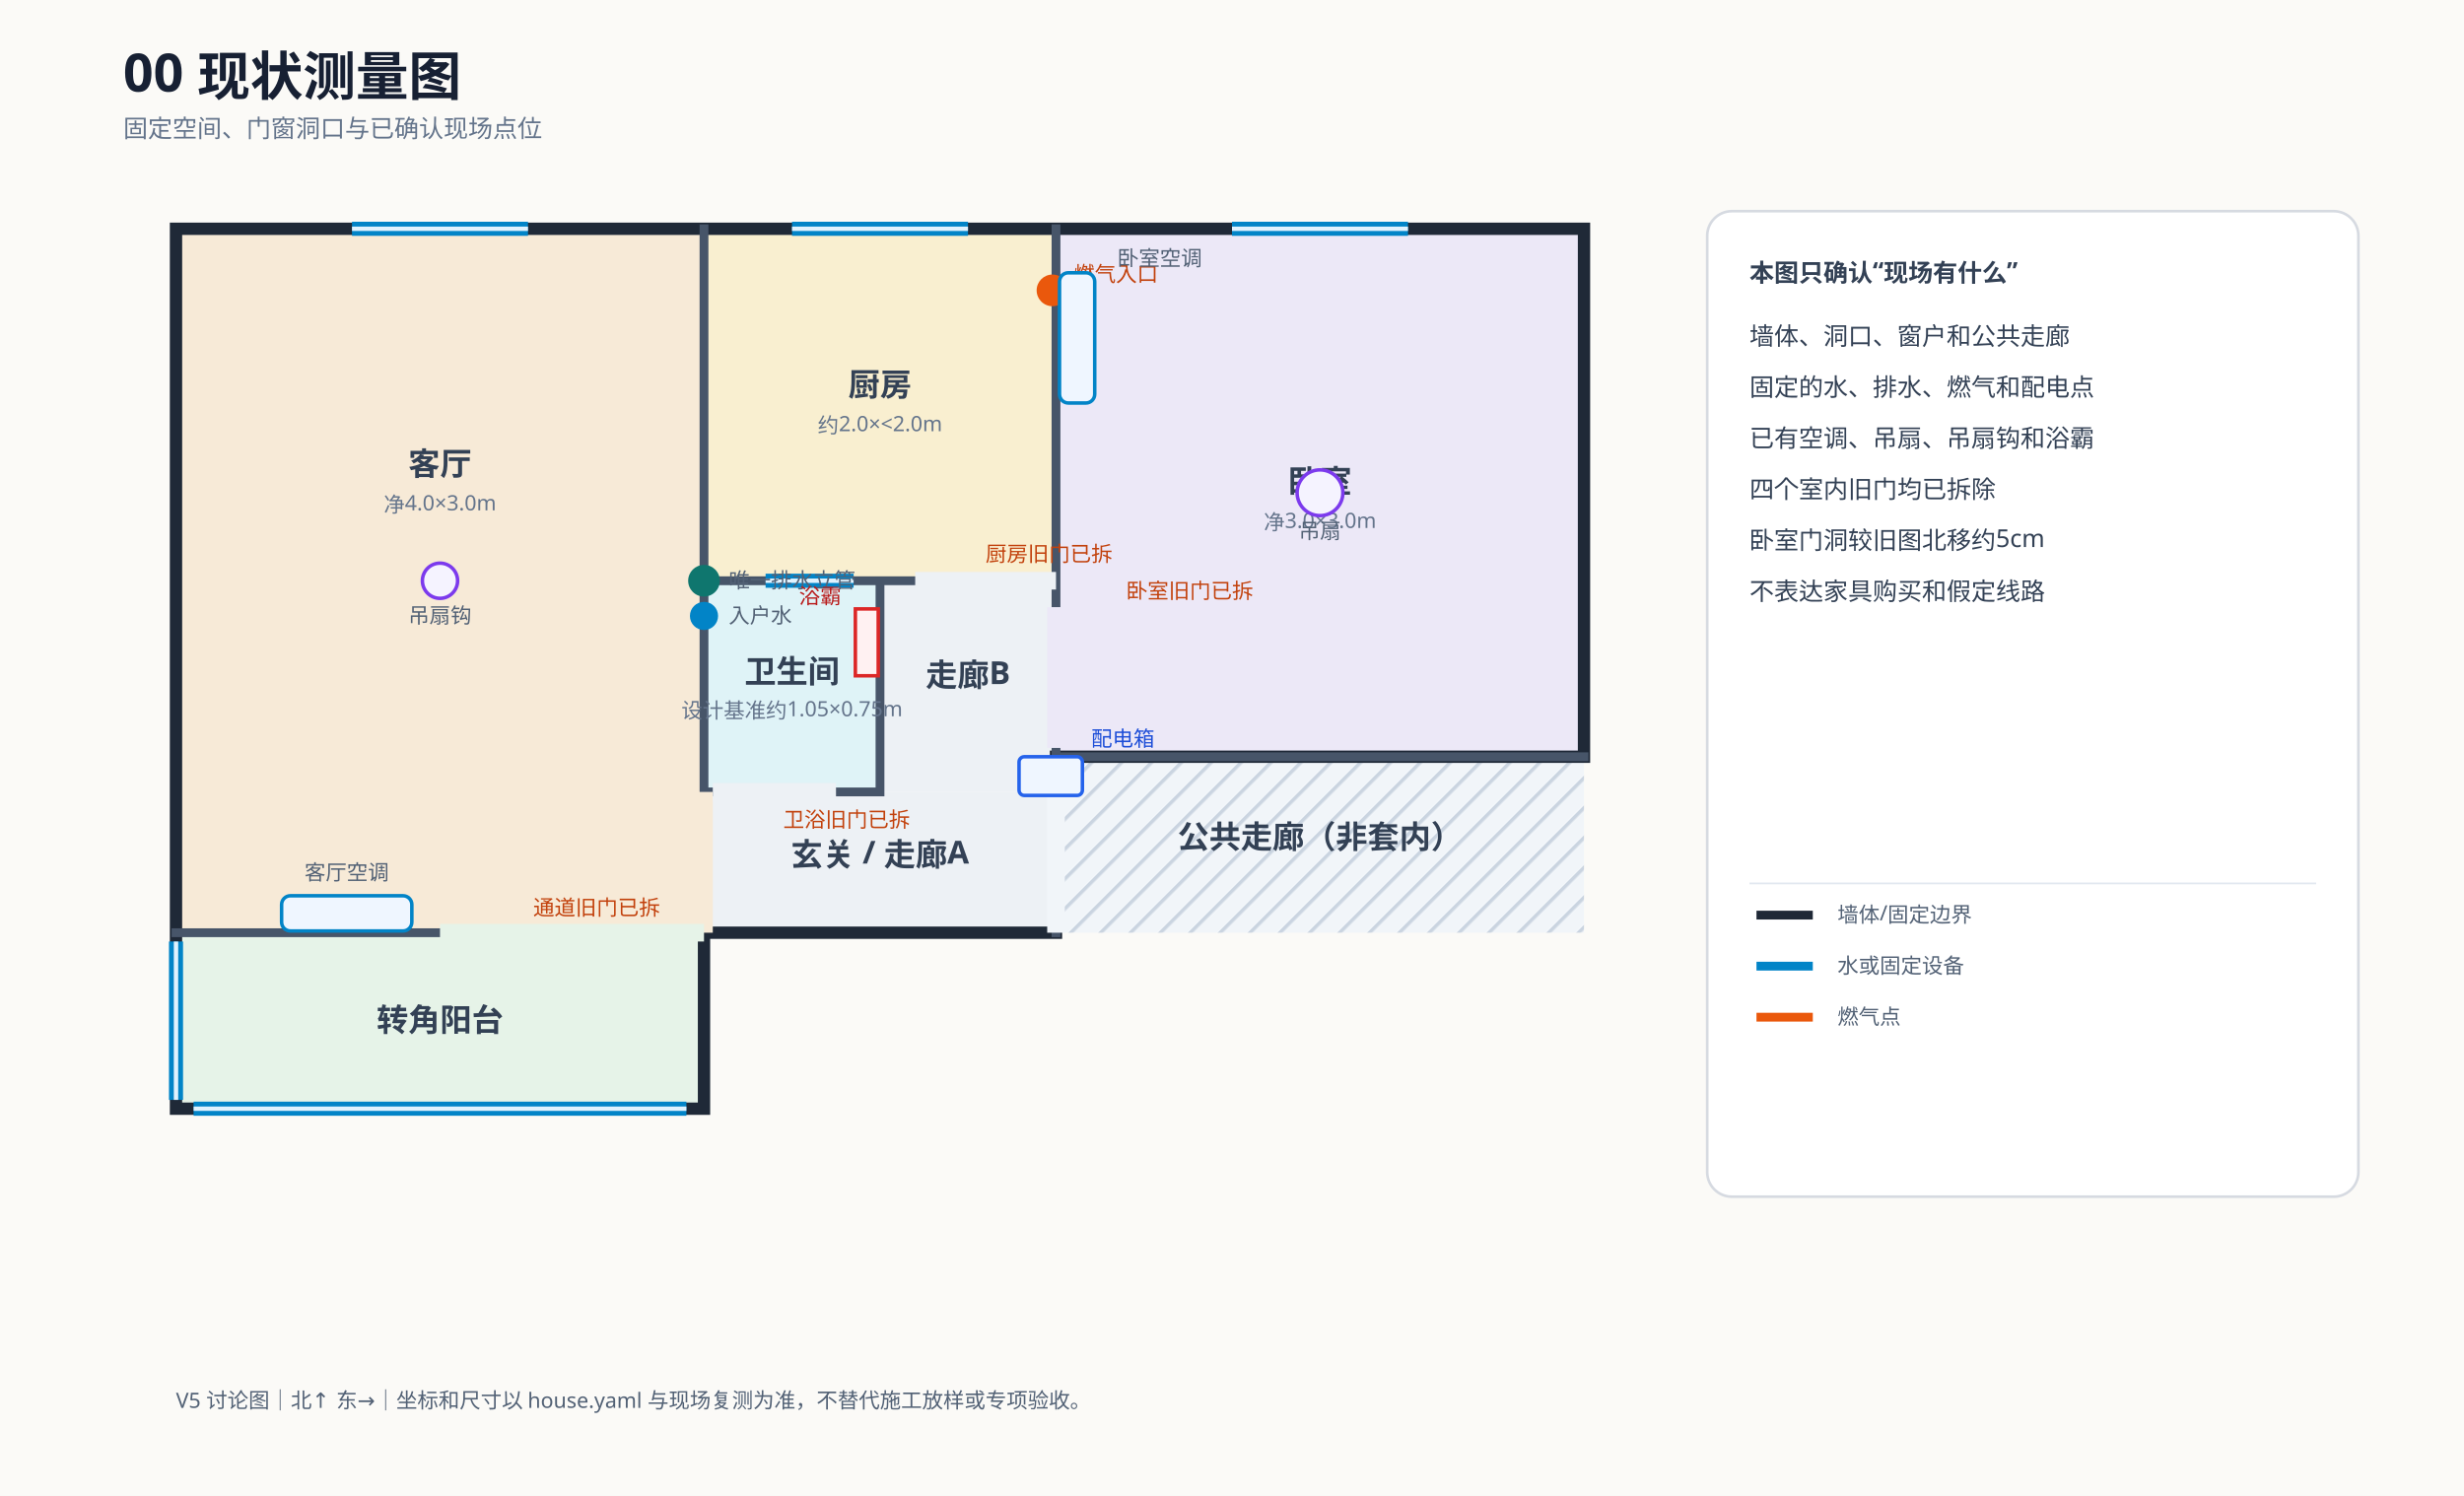
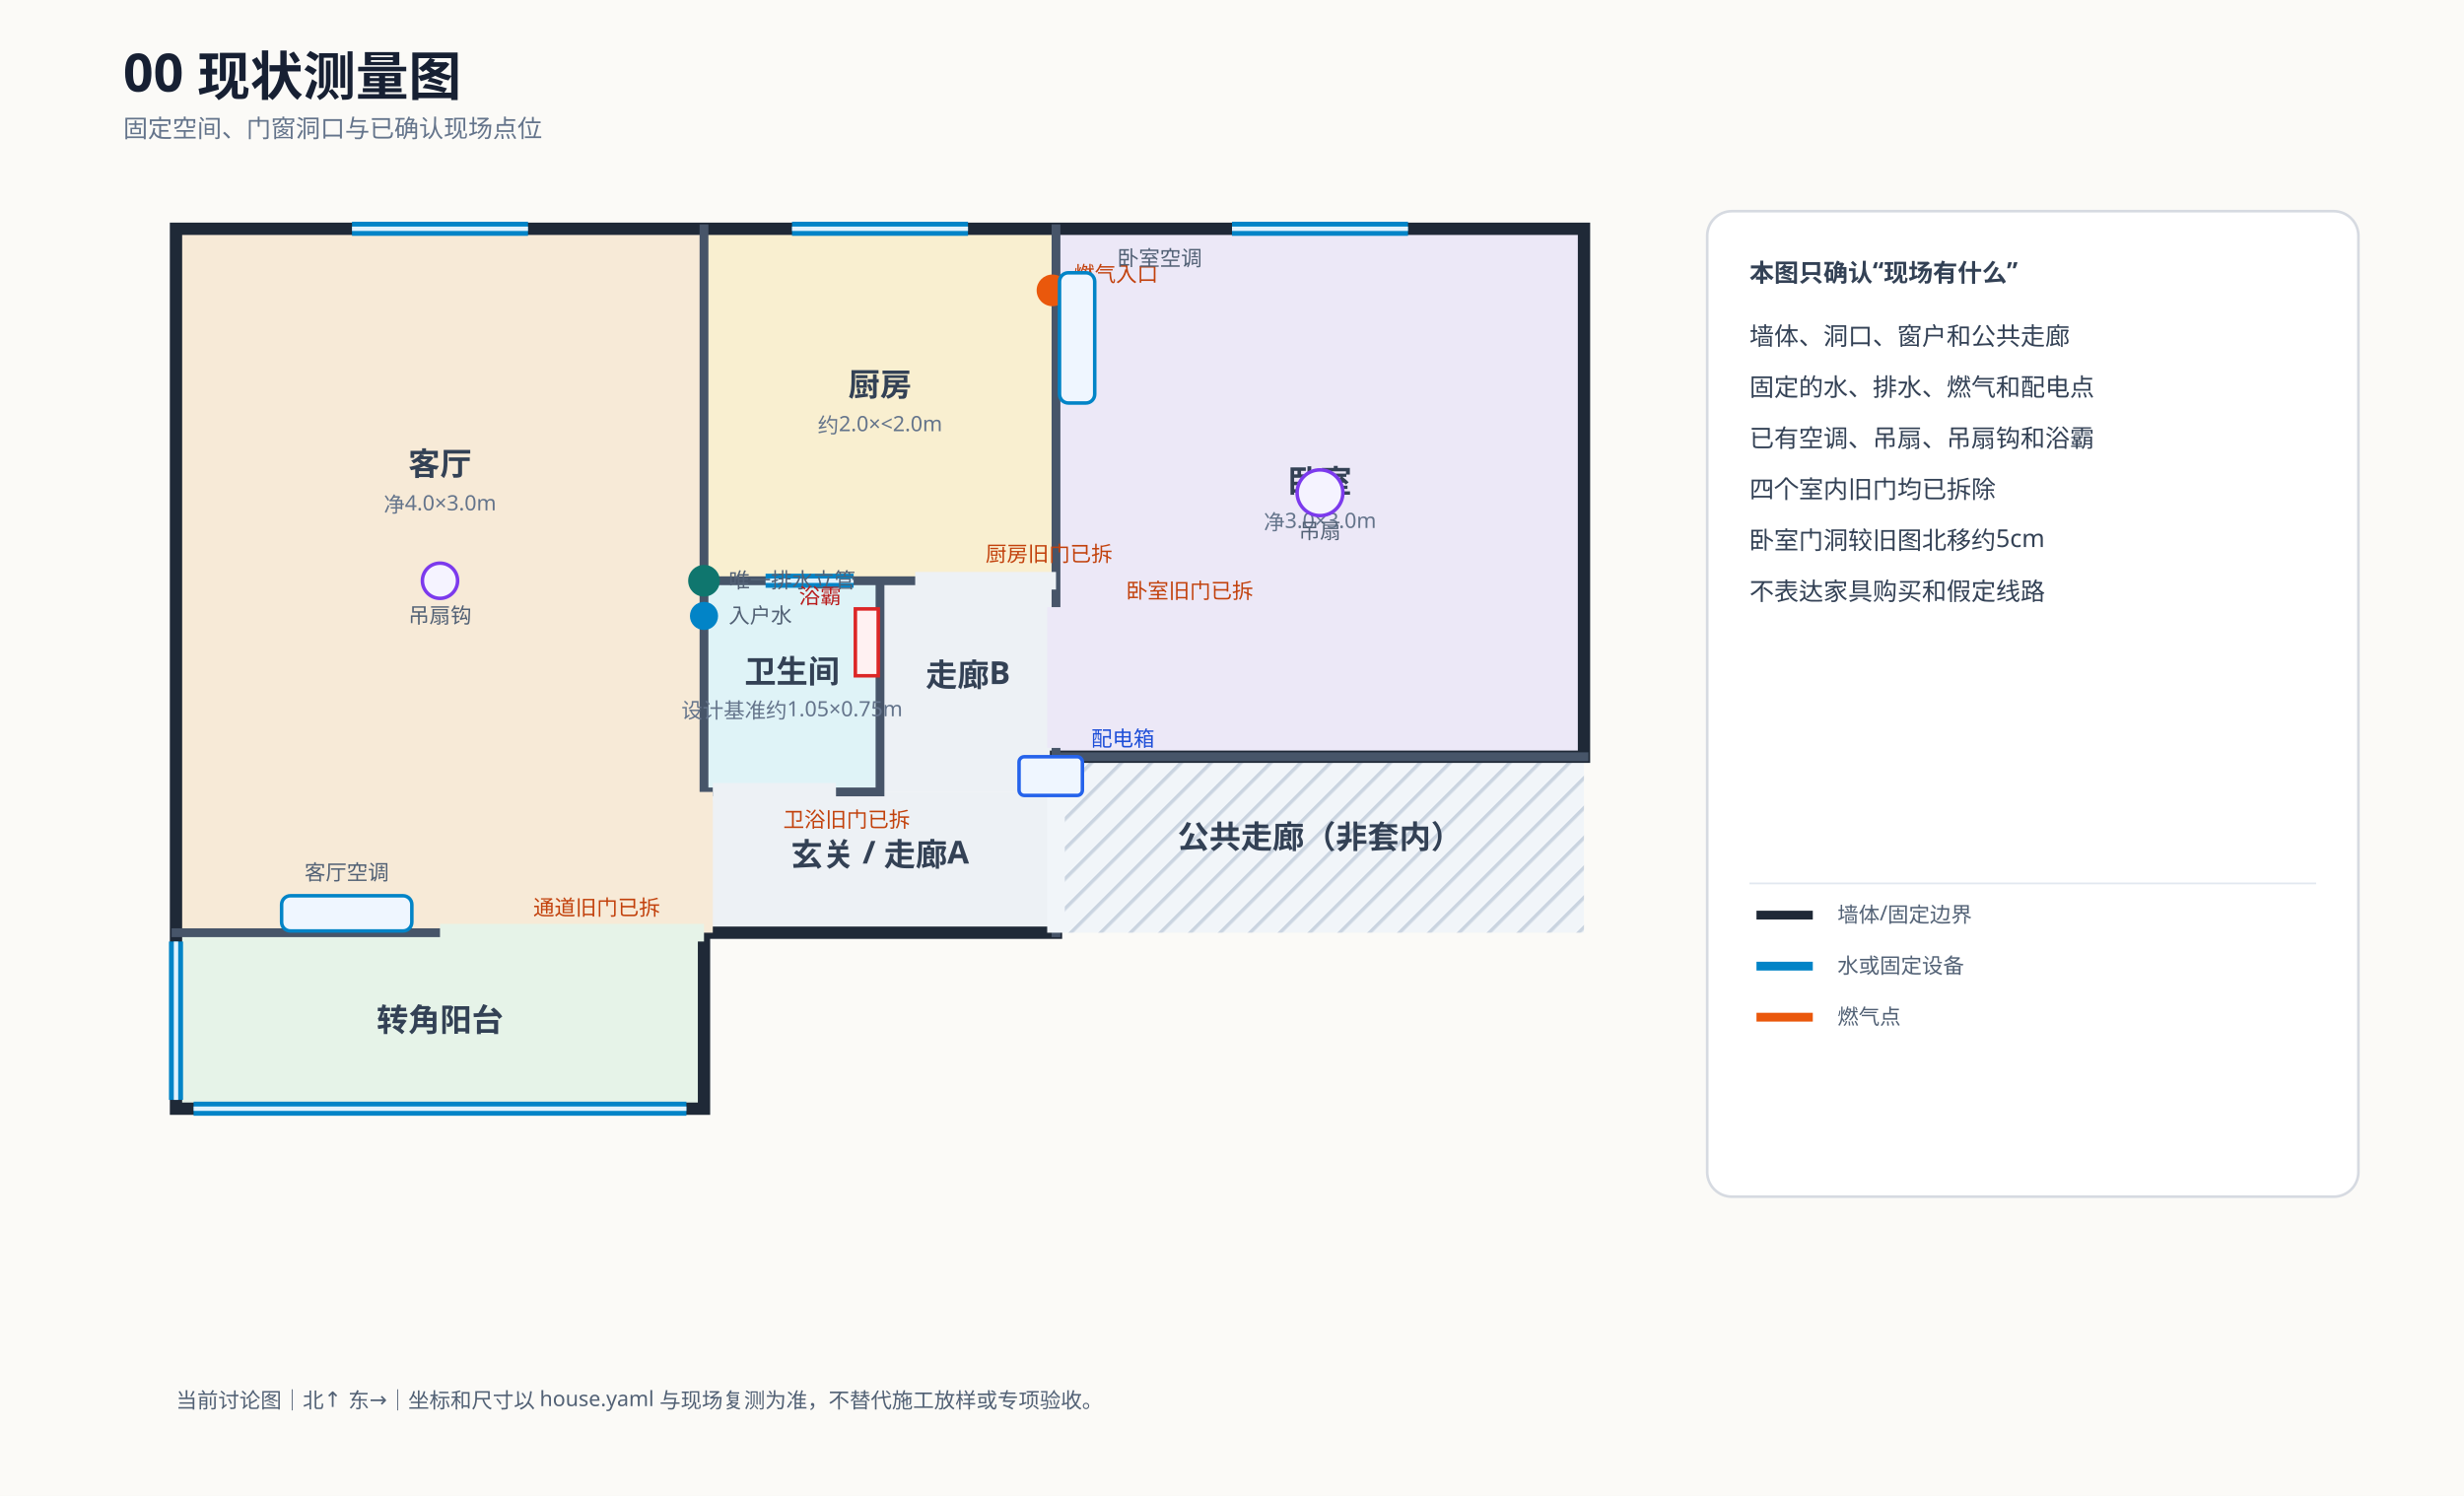
<svg xmlns="http://www.w3.org/2000/svg" width="1400" height="850" viewBox="0 0 1400 850" data-diagram-role="existing-survey" role="img">
  <defs>
    <pattern id="hatch" width="12" height="12" patternUnits="userSpaceOnUse" patternTransform="rotate(45)">
      <rect width="12" height="12" fill="#f1f5f9" />
      <line y2="12" stroke="#cbd5e1" stroke-width="4" />
    </pattern>
    <pattern id="danger" width="10" height="10" patternUnits="userSpaceOnUse" patternTransform="rotate(45)">
      <rect width="10" height="10" fill="#fff1f2" />
      <line y2="10" stroke="#fecaca" stroke-width="3" />
    </pattern>
    <marker id="arrow" markerWidth="8" markerHeight="8" refX="6" refY="4" orient="auto">
      <path d="M0 0L8 4 0 8z" fill="#334155" />
    </marker>
    <marker id="blue-arrow" markerWidth="8" markerHeight="8" refX="6" refY="4" orient="auto">
      <path d="M0 0L8 4 0 8z" fill="#2563eb" />
    </marker>
    <style>
    text{font-family:"Source Han Sans SC","Heiti SC","Arial Unicode MS",sans-serif}
    .wall{fill:none;stroke:#1f2937;stroke-width:7;stroke-linecap:square;stroke-linejoin:miter}
    .iw{fill:none;stroke:#475569;stroke-width:5;stroke-linecap:square}
    .win{stroke:#0284c7;stroke-width:8}.winc{stroke:#e0f2fe;stroke-width:2.5}
    .title{font-size:30px;font-weight:750;fill:#172033}.subtitle{font-size:14px;fill:#64748b}
    .room{font-size:18px;font-weight:750;fill:#334155;text-anchor:middle}.roomsub{font-size:12px;fill:#64748b;text-anchor:middle}
    .note{font-size:14px;fill:#334155}.small{font-size:12px;fill:#526175}.micro{font-size:10px;fill:#64748b}
    .panel{fill:#fff;stroke:#d6dae1;stroke-width:1.5}.fixed{fill:#fffdf8;stroke:#64748b;stroke-width:2}
    .planned{fill:#fff7ed;stroke:#f97316;stroke-width:2;stroke-dasharray:7 5}
    .water{fill:none;stroke:#0284c7;stroke-width:4}.hot{fill:none;stroke:#dc2626;stroke-width:4}
    .drain{fill:none;stroke:#0f766e;stroke-width:5}.gas{fill:none;stroke:#ea580c;stroke-width:4}
    .power{fill:none;stroke:#2563eb;stroke-width:3}.network{fill:none;stroke:#7c3aed;stroke-width:3;stroke-dasharray:7 5}
    .danger{fill:#fff1f2;stroke:#dc2626;stroke-width:2}.cat{fill:none;stroke:#16a34a;stroke-width:6;stroke-dasharray:8 5}
    .dim{fill:none;stroke:#64748b;stroke-width:1.5}.dimtext{font-size:12px;fill:#475569;text-anchor:middle}
    .center{text-anchor:middle}.bold{font-weight:700}.orange{fill:#c2410c}.red{fill:#b91c1c}.blue{fill:#1d4ed8}.green{fill:#15803d}.purple{fill:#6d28d9}
  </style>
  </defs>
  <rect width="1400" height="850" fill="#fbfaf7" />
  <text x="70" y="52" class="title">00 现状测量图</text>
  <text x="70" y="78" class="subtitle">固定空间、门窗洞口与已确认现场点位</text>
  <rect x="100" y="130" width="300" height="400" fill="#f7ead7" />
  <rect x="100" y="530" width="300" height="100" fill="#e6f3e8" />
  <rect x="400" y="130" width="200" height="200" fill="#f9efd0" />
  <rect x="400" y="330" width="100" height="120" fill="#dff3f7" />
  <rect x="500" y="330" width="100" height="120" fill="#edf1f5" />
  <rect x="400" y="450" width="200" height="80" fill="#edf1f5" />
  <rect x="600" y="130" width="300" height="300" fill="#ece8f7" />
  <rect x="600" y="430" width="300" height="100" fill="url(#hatch)" />
  <path class="wall" d="M100 130H900V430H600V530H400V630H100Z" />
  <path class="iw" d="M400 130V450M400 330H520M500 330V450M400 450H405M475 450H500M600 130V345M600 425V530M600 430H900M100 530H250" />
  <g data-connection="hall-a-b-open" />
  <path d="M400 450V530" stroke="#f7ead7" stroke-width="10" />
  <path d="M520 330H600" stroke="#edf1f5" stroke-width="10" />
  <path d="M405 450H475" stroke="#edf1f5" stroke-width="10" />
  <path d="M600 345V425" stroke="#ece8f7" stroke-width="10" />
  <path d="M600 450V530" stroke="#f1f5f9" stroke-width="10" />
  <path d="M250 530H400" stroke="#e6f3e8" stroke-width="10" />
  <path class="win" d="M200 130H300M450 130H550M700 130H800M100 535V625M110 630H390M435 330H485" />
  <path class="winc" d="M200 130H300M450 130H550M700 130H800M100 535V625M110 630H390M435 330H485" />
  <text x="250" y="270" class="room">客厅</text>
  <text x="250" y="291" class="roomsub">净4.0×3.0m</text>
  <text x="500" y="225" class="room">厨房</text>
  <text x="500" y="246" class="roomsub">约2.0×&lt;2.0m</text>
  <text x="450" y="388" class="room">卫生间</text>
  <text x="450" y="408" class="roomsub">设计基准约1.05×0.75m</text>
  <text x="750" y="280" class="room">卧室</text>
  <text x="750" y="301" class="roomsub">净3.0×3.0m</text>
  <text x="550" y="390" class="room">走廊B</text>
  <text x="500" y="492" class="room">玄关 / 走廊A</text>
  <text x="250" y="586" class="room">转角阳台</text>
  <text x="750" y="482" class="room">公共走廊（非套内）</text>
  <circle cx="400" cy="330" r="9" fill="#0f766e" />
  <text x="414" y="334" class="small">唯一排水立管</text>
  <circle cx="400" cy="350" r="8" fill="#0284c7" />
  <text x="414" y="354" class="small">入户水</text>
  <circle cx="598" cy="165" r="9" fill="#ea580c" />
  <text x="610" y="160" class="small orange">燃气入口</text>
  <rect x="579" y="430" width="36" height="22" rx="3" fill="#eff6ff" stroke="#2563eb" stroke-width="2" />
  <text x="620" y="424" class="small blue">配电箱</text>
  <rect x="160" y="509" width="74" height="20" rx="5" fill="#eff6ff" stroke="#0284c7" stroke-width="2" />
  <text x="197" y="500" class="small center">客厅空调</text>
  <rect x="602" y="155" width="20" height="74" rx="5" fill="#eff6ff" stroke="#0284c7" stroke-width="2" />
  <text x="635" y="151" class="small">卧室空调</text>
  <circle cx="750" cy="280" r="13" fill="#f5f3ff" stroke="#7c3aed" stroke-width="2" />
  <text x="750" y="306" class="small center">吊扇</text>
  <circle cx="250" cy="330" r="10" fill="#f5f3ff" stroke="#7c3aed" stroke-width="2" />
  <text x="250" y="354" class="small center">吊扇钩</text>
  <rect x="486" y="346" width="13" height="38" class="danger" />
  <text x="478" y="343" class="small red" text-anchor="end">浴霸</text>
  <text x="560" y="319" class="small orange">厨房旧门已拆</text>
  <text x="445" y="470" class="small orange">卫浴旧门已拆</text>
  <text x="640" y="340" class="small orange">卧室旧门已拆</text>
  <text x="375" y="520" class="small orange" text-anchor="end">通道旧门已拆</text>
  <rect x="970" y="120" width="370" height="560" rx="14" class="panel" />
  <text x="994" y="160" class="note bold">本图只确认“现场有什么”</text>
  <text x="994" y="196" class="note">墙体、洞口、窗户和公共走廊</text>
  <text x="994" y="225" class="note">固定的水、排水、燃气和配电点</text>
  <text x="994" y="254" class="note">已有空调、吊扇、吊扇钩和浴霸</text>
  <text x="994" y="283" class="note">四个室内旧门均已拆除</text>
  <text x="994" y="312" class="note">卧室门洞较旧图北移约5cm</text>
  <text x="994" y="341" class="note">不表达家具购买和假定线路</text>
  <line x1="994" y1="502" x2="1316" y2="502" stroke="#e2e8f0" />
  <line x1="998" y1="520" x2="1030" y2="520" stroke="#1f2937" stroke-width="5" />
  <text x="1044" y="524" class="small">墙体/固定边界</text>
  <line x1="998" y1="549" x2="1030" y2="549" stroke="#0284c7" stroke-width="5" />
  <text x="1044" y="553" class="small">水或固定设备</text>
  <line x1="998" y1="578" x2="1030" y2="578" stroke="#ea580c" stroke-width="5" />
  <text x="1044" y="582" class="small">燃气点</text>
-   <text x="100" y="800" class="small">V5 讨论图｜北↑ 东→｜坐标和尺寸以 house.yaml 与现场复测为准，不替代施工放样或专项验收。</text>
+   <text x="100" y="800" class="small">当前讨论图｜北↑ 东→｜坐标和尺寸以 house.yaml 与现场复测为准，不替代施工放样或专项验收。</text>
</svg>
